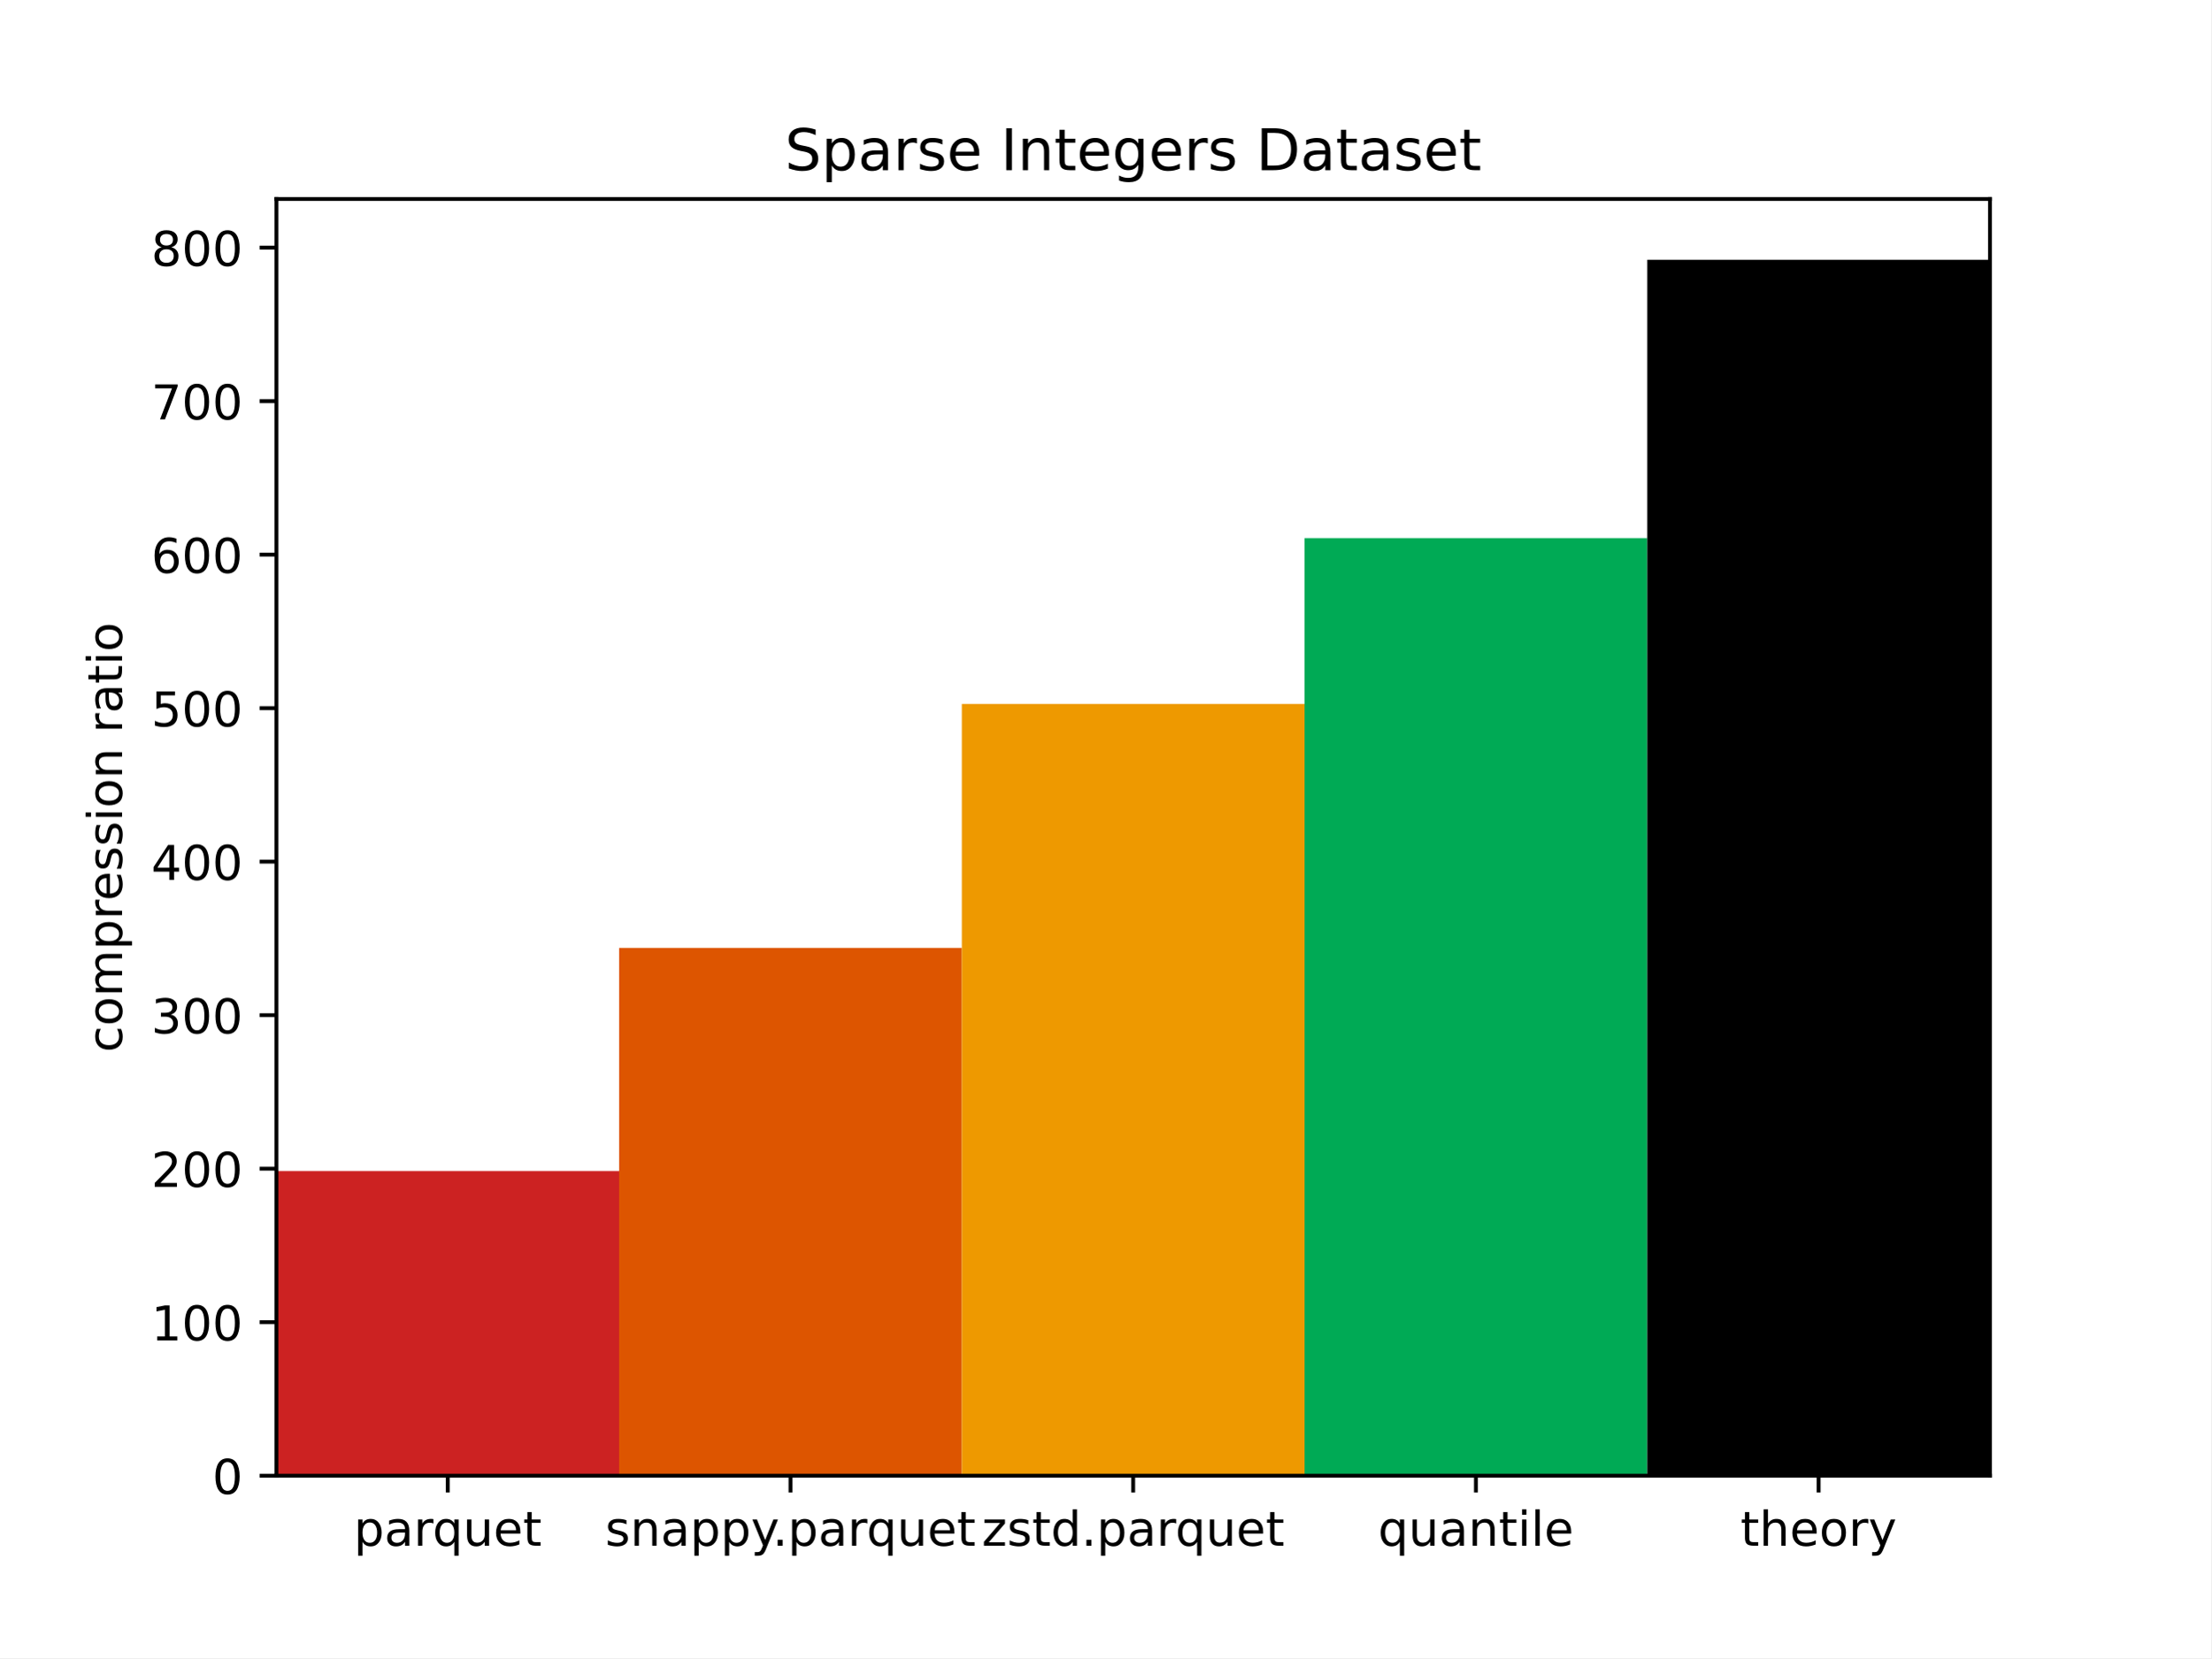
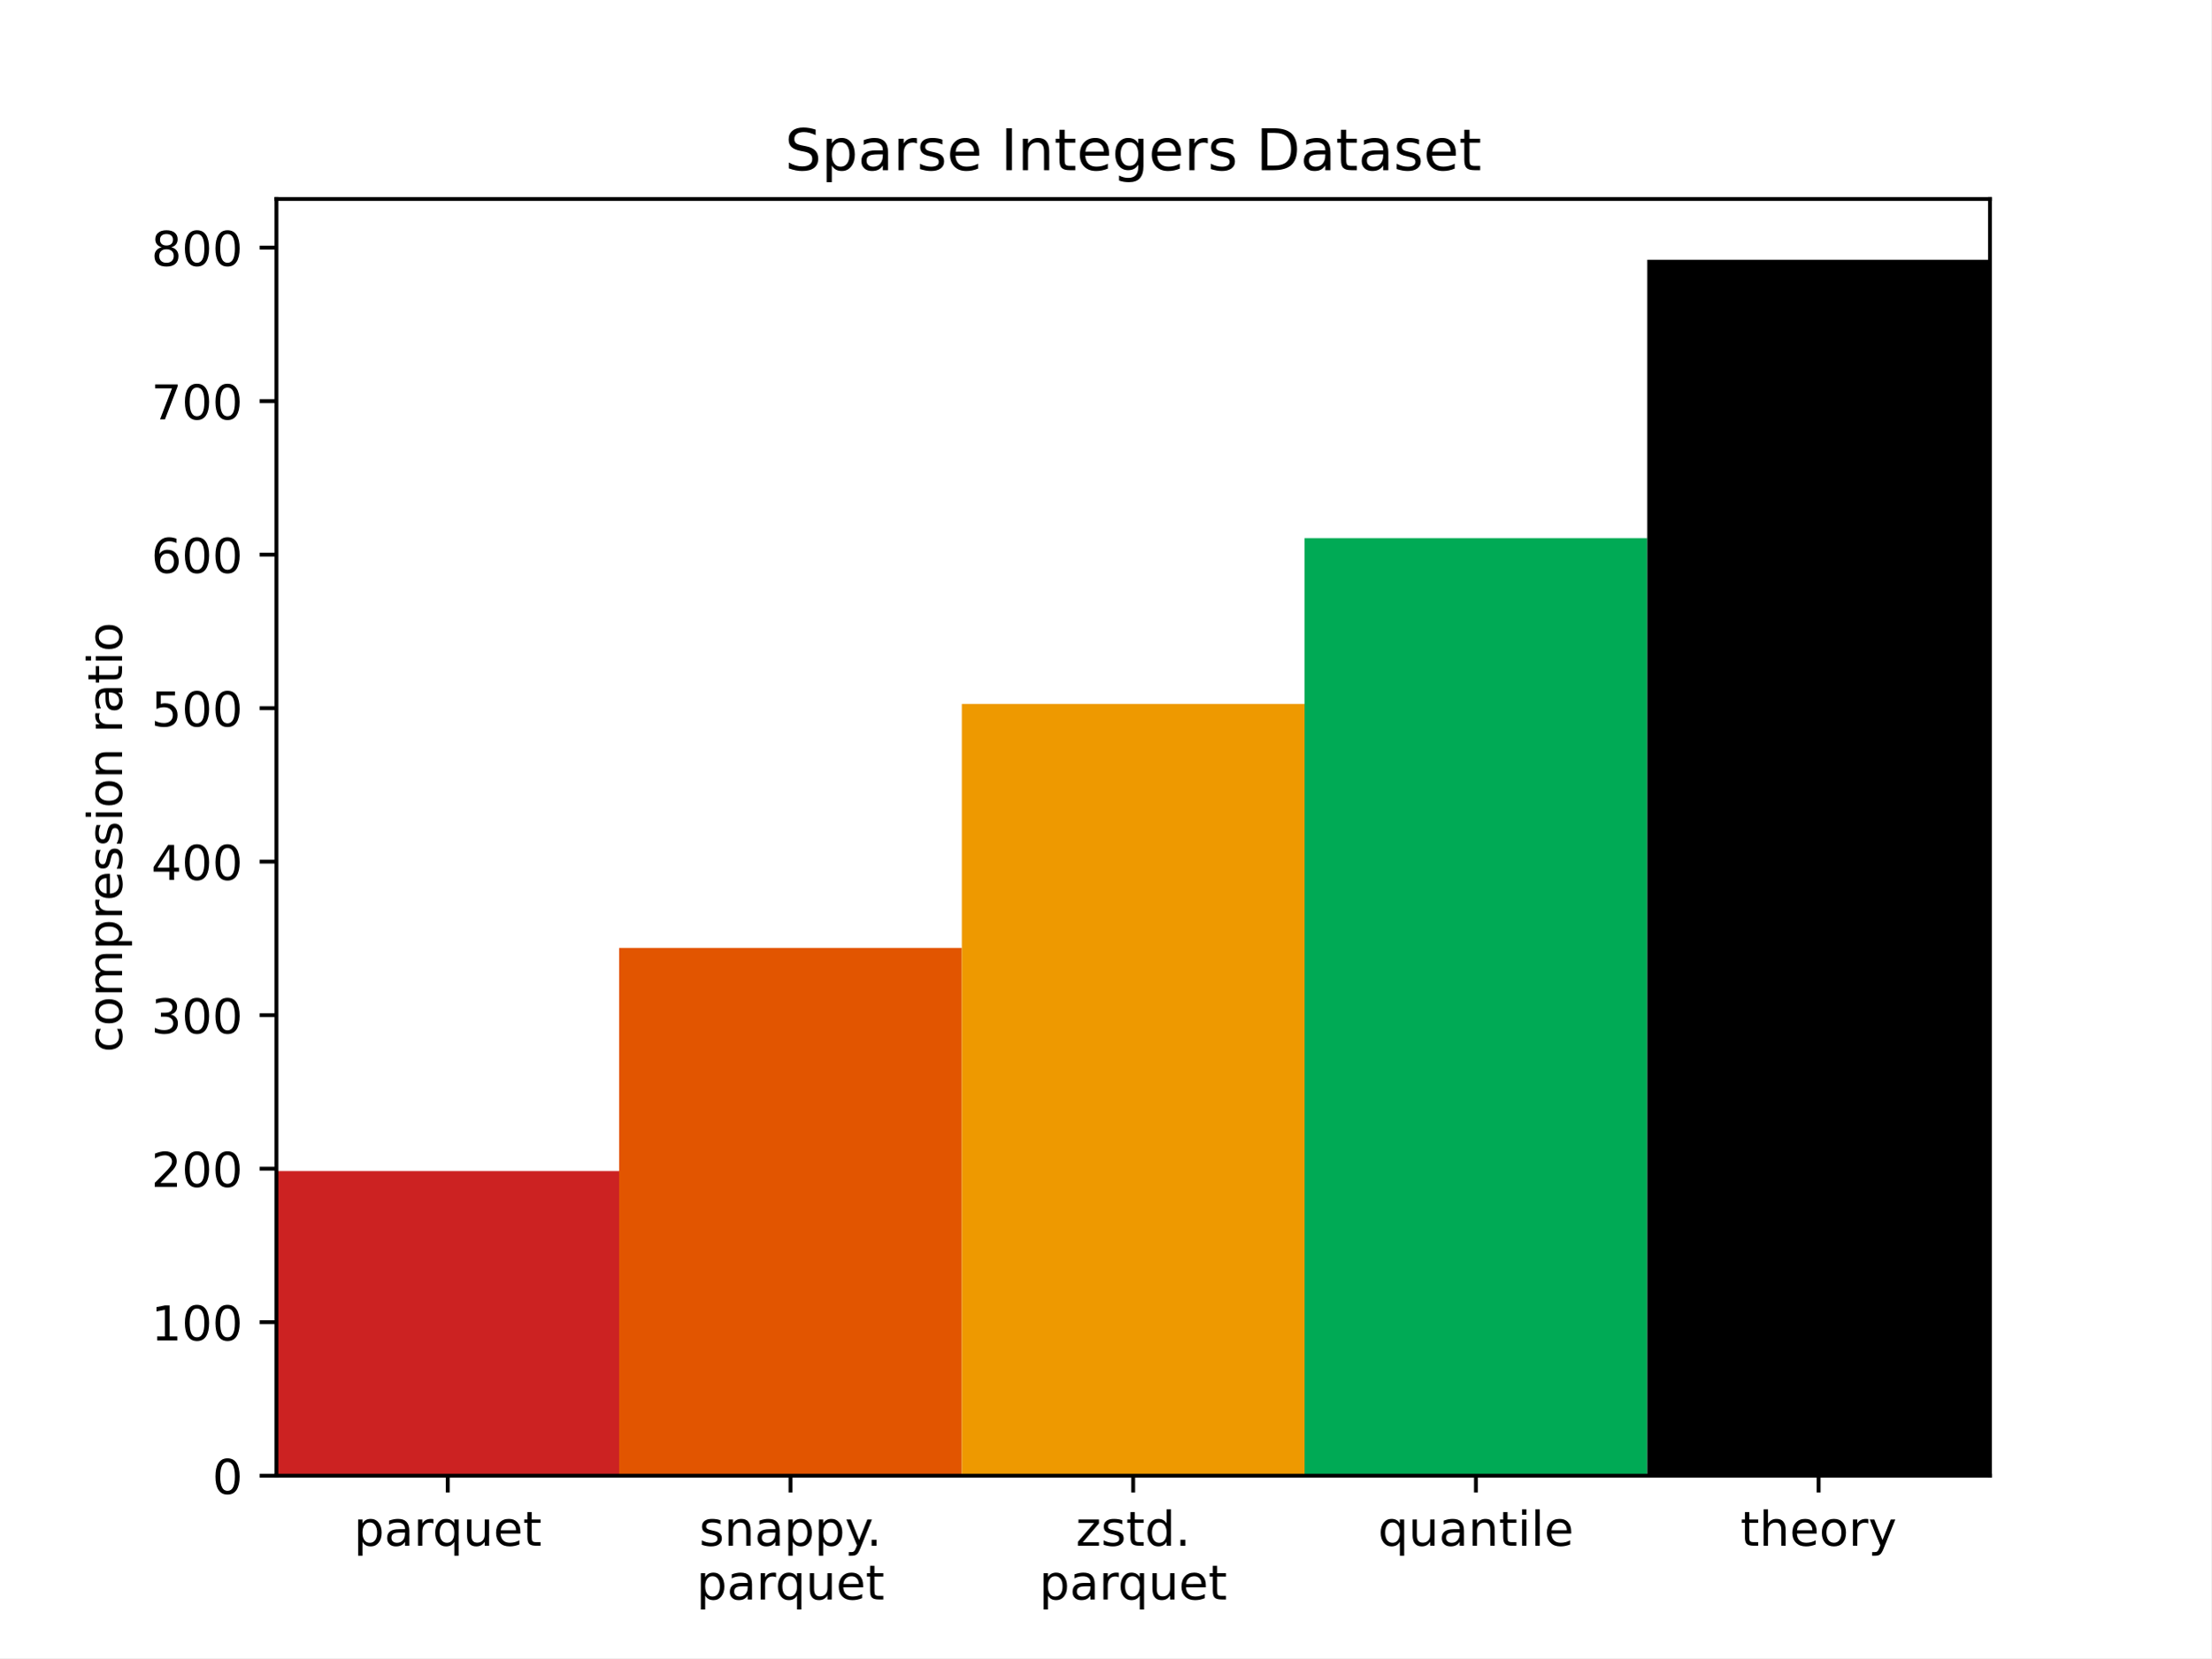
<svg xmlns="http://www.w3.org/2000/svg" xmlns:xlink="http://www.w3.org/1999/xlink" height="345.6pt" version="1.1" viewBox="0 0 460.8 345.6" width="460.8pt">
  <defs>
    <style type="text/css">*{stroke-linecap:butt;stroke-linejoin:round;}</style>
  </defs>
  <g id="figure_1">
    <g id="patch_1">
      <path d="M 0 345.6  L 460.8 345.6  L 460.8 0  L 0 0  z " style="fill:#ffffff;" />
    </g>
    <g id="axes_1">
      <g id="patch_2">
        <path d="M 57.6 307.584  L 414.72 307.584  L 414.72 41.472  L 57.6 41.472  z " style="fill:#ffffff;" />
      </g>
      <g id="patch_3">
-         <path clip-path="url(#pe09df4c015)" d="M 57.6 307.584  L 129.024 307.584  L 129.024 244.087  L 57.6 244.087  z " style="fill:#cc2222;" />
+         <path clip-path="url(#pa5206d1265)" d="M 57.6 307.584  L 129.024 307.584  L 129.024 244.087  L 57.6 244.087  z " style="fill:#cc2222;" />
      </g>
      <g id="patch_4">
-         <path clip-path="url(#pe09df4c015)" d="M 129.024 307.584  L 200.448 307.584  L 200.448 197.573  L 129.024 197.573  z " style="fill:#dd5500;" />
+         <path clip-path="url(#pa5206d1265)" d="M 129.024 307.584  L 200.448 307.584  L 200.448 197.573  L 129.024 197.573  z " style="fill:#e25500;" />
      </g>
      <g id="patch_5">
-         <path clip-path="url(#pe09df4c015)" d="M 200.448 307.584  L 271.872 307.584  L 271.872 146.735  L 200.448 146.735  z " style="fill:#ee9900;" />
+         <path clip-path="url(#pa5206d1265)" d="M 200.448 307.584  L 271.872 307.584  L 271.872 146.735  L 200.448 146.735  z " style="fill:#ee9900;" />
      </g>
      <g id="patch_6">
-         <path clip-path="url(#pe09df4c015)" d="M 271.872 307.584  L 343.296 307.584  L 343.296 112.169  L 271.872 112.169  z " style="fill:#00aa55;" />
+         <path clip-path="url(#pa5206d1265)" d="M 271.872 307.584  L 343.296 307.584  L 343.296 112.169  L 271.872 112.169  z " style="fill:#00aa55;" />
      </g>
      <g id="patch_7">
-         <path clip-path="url(#pe09df4c015)" d="M 343.296 307.584  L 414.72 307.584  L 414.72 54.144  L 343.296 54.144  z " />
+         <path clip-path="url(#pa5206d1265)" d="M 343.296 307.584  L 414.72 307.584  L 414.72 54.144  L 343.296 54.144  z " />
      </g>
      <g id="matplotlib.axis_1">
        <g id="xtick_1">
          <g id="line2d_1">
            <defs>
-               <path d="M 0 0  L 0 3.5  " id="m75ea827a82" style="stroke:#000000;stroke-width:0.8;" />
+               <path d="M 0 0  L 0 3.5  " id="m873b5c6e61" style="stroke:#000000;stroke-width:0.8;" />
            </defs>
            <g>
-               <use style="stroke:#000000;stroke-width:0.8;" x="93.312" xlink:href="#m75ea827a82" y="307.584" />
+               <use style="stroke:#000000;stroke-width:0.8;" x="93.312" xlink:href="#m873b5c6e61" y="307.584" />
            </g>
          </g>
          <g id="text_1">
            <g transform="translate(73.72606 322.1824)scale(0.1 -0.1)">
              <defs>
                <path d="M 18.109 8.203  L 18.109 -20.797  L 9.078 -20.797  L 9.078 54.688  L 18.109 54.688  L 18.109 46.391  Q 20.953 51.266 25.266 53.625  Q 29.594 56 35.594 56  Q 45.562 56 51.781 48.094  Q 58.016 40.188 58.016 27.297  Q 58.016 14.406 51.781 6.484  Q 45.562 -1.422 35.594 -1.422  Q 29.594 -1.422 25.266 0.953  Q 20.953 3.328 18.109 8.203  z M 48.688 27.297  Q 48.688 37.203 44.609 42.844  Q 40.531 48.484 33.406 48.484  Q 26.266 48.484 22.188 42.844  Q 18.109 37.203 18.109 27.297  Q 18.109 17.391 22.188 11.75  Q 26.266 6.109 33.406 6.109  Q 40.531 6.109 44.609 11.75  Q 48.688 17.391 48.688 27.297  z " id="DejaVuSans-112" />
                <path d="M 34.281 27.484  Q 23.391 27.484 19.188 25  Q 14.984 22.516 14.984 16.5  Q 14.984 11.719 18.141 8.906  Q 21.297 6.109 26.703 6.109  Q 34.188 6.109 38.703 11.406  Q 43.219 16.703 43.219 25.484  L 43.219 27.484  z M 52.203 31.203  L 52.203 0  L 43.219 0  L 43.219 8.297  Q 40.141 3.328 35.547 0.953  Q 30.953 -1.422 24.312 -1.422  Q 15.922 -1.422 10.953 3.297  Q 6 8.016 6 15.922  Q 6 25.141 12.172 29.828  Q 18.359 34.516 30.609 34.516  L 43.219 34.516  L 43.219 35.406  Q 43.219 41.609 39.141 45  Q 35.062 48.391 27.688 48.391  Q 23 48.391 18.547 47.266  Q 14.109 46.141 10.016 43.891  L 10.016 52.203  Q 14.938 54.109 19.578 55.047  Q 24.219 56 28.609 56  Q 40.484 56 46.344 49.844  Q 52.203 43.703 52.203 31.203  z " id="DejaVuSans-97" />
                <path d="M 41.109 46.297  Q 39.594 47.172 37.812 47.578  Q 36.031 48 33.891 48  Q 26.266 48 22.188 43.047  Q 18.109 38.094 18.109 28.812  L 18.109 0  L 9.078 0  L 9.078 54.688  L 18.109 54.688  L 18.109 46.188  Q 20.953 51.172 25.484 53.578  Q 30.031 56 36.531 56  Q 37.453 56 38.578 55.875  Q 39.703 55.766 41.062 55.516  z " id="DejaVuSans-114" />
                <path d="M 14.797 27.297  Q 14.797 17.391 18.875 11.75  Q 22.953 6.109 30.078 6.109  Q 37.203 6.109 41.297 11.75  Q 45.406 17.391 45.406 27.297  Q 45.406 37.203 41.297 42.844  Q 37.203 48.484 30.078 48.484  Q 22.953 48.484 18.875 42.844  Q 14.797 37.203 14.797 27.297  z M 45.406 8.203  Q 42.578 3.328 38.25 0.953  Q 33.938 -1.422 27.875 -1.422  Q 17.969 -1.422 11.734 6.484  Q 5.516 14.406 5.516 27.297  Q 5.516 40.188 11.734 48.094  Q 17.969 56 27.875 56  Q 33.938 56 38.25 53.625  Q 42.578 51.266 45.406 46.391  L 45.406 54.688  L 54.391 54.688  L 54.391 -20.797  L 45.406 -20.797  z " id="DejaVuSans-113" />
                <path d="M 8.5 21.578  L 8.5 54.688  L 17.484 54.688  L 17.484 21.922  Q 17.484 14.156 20.5 10.266  Q 23.531 6.391 29.594 6.391  Q 36.859 6.391 41.078 11.031  Q 45.312 15.672 45.312 23.688  L 45.312 54.688  L 54.297 54.688  L 54.297 0  L 45.312 0  L 45.312 8.406  Q 42.047 3.422 37.719 1  Q 33.406 -1.422 27.688 -1.422  Q 18.266 -1.422 13.375 4.438  Q 8.5 10.297 8.5 21.578  z M 31.109 56  z " id="DejaVuSans-117" />
                <path d="M 56.203 29.594  L 56.203 25.203  L 14.891 25.203  Q 15.484 15.922 20.484 11.062  Q 25.484 6.203 34.422 6.203  Q 39.594 6.203 44.453 7.469  Q 49.312 8.734 54.109 11.281  L 54.109 2.781  Q 49.266 0.734 44.188 -0.344  Q 39.109 -1.422 33.891 -1.422  Q 20.797 -1.422 13.156 6.188  Q 5.516 13.812 5.516 26.812  Q 5.516 40.234 12.766 48.109  Q 20.016 56 32.328 56  Q 43.359 56 49.781 48.891  Q 56.203 41.797 56.203 29.594  z M 47.219 32.234  Q 47.125 39.594 43.094 43.984  Q 39.062 48.391 32.422 48.391  Q 24.906 48.391 20.391 44.141  Q 15.875 39.891 15.188 32.172  z " id="DejaVuSans-101" />
                <path d="M 18.312 70.219  L 18.312 54.688  L 36.812 54.688  L 36.812 47.703  L 18.312 47.703  L 18.312 18.016  Q 18.312 11.328 20.141 9.422  Q 21.969 7.516 27.594 7.516  L 36.812 7.516  L 36.812 0  L 27.594 0  Q 17.188 0 13.234 3.875  Q 9.281 7.766 9.281 18.016  L 9.281 47.703  L 2.688 47.703  L 2.688 54.688  L 9.281 54.688  L 9.281 70.219  z " id="DejaVuSans-116" />
              </defs>
              <use xlink:href="#DejaVuSans-112" />
              <use x="63.477" xlink:href="#DejaVuSans-97" />
              <use x="124.756" xlink:href="#DejaVuSans-114" />
              <use x="164.119" xlink:href="#DejaVuSans-113" />
              <use x="227.596" xlink:href="#DejaVuSans-117" />
              <use x="290.975" xlink:href="#DejaVuSans-101" />
              <use x="352.498" xlink:href="#DejaVuSans-116" />
            </g>
          </g>
        </g>
        <g id="xtick_2">
          <g id="line2d_2">
            <g>
-               <use style="stroke:#000000;stroke-width:0.8;" x="164.736" xlink:href="#m75ea827a82" y="307.584" />
+               <use style="stroke:#000000;stroke-width:0.8;" x="164.736" xlink:href="#m873b5c6e61" y="307.584" />
            </g>
          </g>
          <g id="text_2">
-             <g transform="translate(126.1282 322.1824)scale(0.1 -0.1)">
+             <g transform="translate(145.7141 322.1824)scale(0.1 -0.1)">
              <defs>
                <path d="M 44.281 53.078  L 44.281 44.578  Q 40.484 46.531 36.375 47.5  Q 32.281 48.484 27.875 48.484  Q 21.188 48.484 17.844 46.438  Q 14.5 44.391 14.5 40.281  Q 14.5 37.156 16.891 35.375  Q 19.281 33.594 26.516 31.984  L 29.594 31.297  Q 39.156 29.25 43.188 25.516  Q 47.219 21.781 47.219 15.094  Q 47.219 7.469 41.188 3.016  Q 35.156 -1.422 24.609 -1.422  Q 20.219 -1.422 15.453 -0.562  Q 10.688 0.297 5.422 2  L 5.422 11.281  Q 10.406 8.688 15.234 7.391  Q 20.062 6.109 24.812 6.109  Q 31.156 6.109 34.562 8.281  Q 37.984 10.453 37.984 14.406  Q 37.984 18.062 35.516 20.016  Q 33.062 21.969 24.703 23.781  L 21.578 24.516  Q 13.234 26.266 9.516 29.906  Q 5.812 33.547 5.812 39.891  Q 5.812 47.609 11.281 51.797  Q 16.75 56 26.812 56  Q 31.781 56 36.172 55.266  Q 40.578 54.547 44.281 53.078  z " id="DejaVuSans-115" />
                <path d="M 54.891 33.016  L 54.891 0  L 45.906 0  L 45.906 32.719  Q 45.906 40.484 42.875 44.328  Q 39.844 48.188 33.797 48.188  Q 26.516 48.188 22.312 43.547  Q 18.109 38.922 18.109 30.906  L 18.109 0  L 9.078 0  L 9.078 54.688  L 18.109 54.688  L 18.109 46.188  Q 21.344 51.125 25.703 53.562  Q 30.078 56 35.797 56  Q 45.219 56 50.047 50.172  Q 54.891 44.344 54.891 33.016  z " id="DejaVuSans-110" />
                <path d="M 32.172 -5.078  Q 28.375 -14.844 24.75 -17.812  Q 21.141 -20.797 15.094 -20.797  L 7.906 -20.797  L 7.906 -13.281  L 13.188 -13.281  Q 16.891 -13.281 18.938 -11.516  Q 21 -9.766 23.484 -3.219  L 25.094 0.875  L 2.984 54.688  L 12.5 54.688  L 29.594 11.922  L 46.688 54.688  L 56.203 54.688  z " id="DejaVuSans-121" />
                <path d="M 10.688 12.406  L 21 12.406  L 21 0  L 10.688 0  z " id="DejaVuSans-46" />
              </defs>
              <use xlink:href="#DejaVuSans-115" />
              <use x="52.1" xlink:href="#DejaVuSans-110" />
              <use x="115.479" xlink:href="#DejaVuSans-97" />
              <use x="176.758" xlink:href="#DejaVuSans-112" />
              <use x="240.234" xlink:href="#DejaVuSans-112" />
              <use x="303.711" xlink:href="#DejaVuSans-121" />
              <use x="348.641" xlink:href="#DejaVuSans-46" />
-               <use x="380.428" xlink:href="#DejaVuSans-112" />
-               <use x="443.904" xlink:href="#DejaVuSans-97" />
-               <use x="505.184" xlink:href="#DejaVuSans-114" />
-               <use x="544.547" xlink:href="#DejaVuSans-113" />
-               <use x="608.023" xlink:href="#DejaVuSans-117" />
-               <use x="671.402" xlink:href="#DejaVuSans-101" />
-               <use x="732.926" xlink:href="#DejaVuSans-116" />
+             </g>
+             <g transform="translate(145.1501 333.3802)scale(0.1 -0.1)">
+               <use xlink:href="#DejaVuSans-112" />
+               <use x="63.477" xlink:href="#DejaVuSans-97" />
+               <use x="124.756" xlink:href="#DejaVuSans-114" />
+               <use x="164.119" xlink:href="#DejaVuSans-113" />
+               <use x="227.596" xlink:href="#DejaVuSans-117" />
+               <use x="290.975" xlink:href="#DejaVuSans-101" />
+               <use x="352.498" xlink:href="#DejaVuSans-116" />
            </g>
          </g>
        </g>
        <g id="xtick_3">
          <g id="line2d_3">
            <g>
-               <use style="stroke:#000000;stroke-width:0.8;" x="236.16" xlink:href="#m75ea827a82" y="307.584" />
+               <use style="stroke:#000000;stroke-width:0.8;" x="236.16" xlink:href="#m873b5c6e61" y="307.584" />
            </g>
          </g>
          <g id="text_3">
-             <g transform="translate(204.6217 322.1824)scale(0.1 -0.1)">
+             <g transform="translate(224.2077 322.1824)scale(0.1 -0.1)">
              <defs>
                <path d="M 5.516 54.688  L 48.188 54.688  L 48.188 46.484  L 14.406 7.172  L 48.188 7.172  L 48.188 0  L 4.297 0  L 4.297 8.203  L 38.094 47.516  L 5.516 47.516  z " id="DejaVuSans-122" />
                <path d="M 45.406 46.391  L 45.406 75.984  L 54.391 75.984  L 54.391 0  L 45.406 0  L 45.406 8.203  Q 42.578 3.328 38.25 0.953  Q 33.938 -1.422 27.875 -1.422  Q 17.969 -1.422 11.734 6.484  Q 5.516 14.406 5.516 27.297  Q 5.516 40.188 11.734 48.094  Q 17.969 56 27.875 56  Q 33.938 56 38.25 53.625  Q 42.578 51.266 45.406 46.391  z M 14.797 27.297  Q 14.797 17.391 18.875 11.75  Q 22.953 6.109 30.078 6.109  Q 37.203 6.109 41.297 11.75  Q 45.406 17.391 45.406 27.297  Q 45.406 37.203 41.297 42.844  Q 37.203 48.484 30.078 48.484  Q 22.953 48.484 18.875 42.844  Q 14.797 37.203 14.797 27.297  z " id="DejaVuSans-100" />
              </defs>
              <use xlink:href="#DejaVuSans-122" />
              <use x="52.49" xlink:href="#DejaVuSans-115" />
              <use x="104.59" xlink:href="#DejaVuSans-116" />
              <use x="143.799" xlink:href="#DejaVuSans-100" />
              <use x="207.275" xlink:href="#DejaVuSans-46" />
-               <use x="239.062" xlink:href="#DejaVuSans-112" />
-               <use x="302.539" xlink:href="#DejaVuSans-97" />
-               <use x="363.818" xlink:href="#DejaVuSans-114" />
-               <use x="403.182" xlink:href="#DejaVuSans-113" />
-               <use x="466.658" xlink:href="#DejaVuSans-117" />
-               <use x="530.037" xlink:href="#DejaVuSans-101" />
-               <use x="591.561" xlink:href="#DejaVuSans-116" />
+             </g>
+             <g transform="translate(216.5741 333.3802)scale(0.1 -0.1)">
+               <use xlink:href="#DejaVuSans-112" />
+               <use x="63.477" xlink:href="#DejaVuSans-97" />
+               <use x="124.756" xlink:href="#DejaVuSans-114" />
+               <use x="164.119" xlink:href="#DejaVuSans-113" />
+               <use x="227.596" xlink:href="#DejaVuSans-117" />
+               <use x="290.975" xlink:href="#DejaVuSans-101" />
+               <use x="352.498" xlink:href="#DejaVuSans-116" />
            </g>
          </g>
        </g>
        <g id="xtick_4">
          <g id="line2d_4">
            <g>
-               <use style="stroke:#000000;stroke-width:0.8;" x="307.584" xlink:href="#m75ea827a82" y="307.584" />
+               <use style="stroke:#000000;stroke-width:0.8;" x="307.584" xlink:href="#m873b5c6e61" y="307.584" />
            </g>
          </g>
          <g id="text_4">
            <g transform="translate(287.1934 322.1824)scale(0.1 -0.1)">
              <defs>
                <path d="M 9.422 54.688  L 18.406 54.688  L 18.406 0  L 9.422 0  z M 9.422 75.984  L 18.406 75.984  L 18.406 64.594  L 9.422 64.594  z " id="DejaVuSans-105" />
                <path d="M 9.422 75.984  L 18.406 75.984  L 18.406 0  L 9.422 0  z " id="DejaVuSans-108" />
              </defs>
              <use xlink:href="#DejaVuSans-113" />
              <use x="63.477" xlink:href="#DejaVuSans-117" />
              <use x="126.855" xlink:href="#DejaVuSans-97" />
              <use x="188.135" xlink:href="#DejaVuSans-110" />
              <use x="251.514" xlink:href="#DejaVuSans-116" />
              <use x="290.723" xlink:href="#DejaVuSans-105" />
              <use x="318.506" xlink:href="#DejaVuSans-108" />
              <use x="346.289" xlink:href="#DejaVuSans-101" />
            </g>
          </g>
        </g>
        <g id="xtick_5">
          <g id="line2d_5">
            <g>
-               <use style="stroke:#000000;stroke-width:0.8;" x="379.008" xlink:href="#m75ea827a82" y="307.584" />
+               <use style="stroke:#000000;stroke-width:0.8;" x="379.008" xlink:href="#m873b5c6e61" y="307.584" />
            </g>
          </g>
          <g id="text_5">
            <g transform="translate(362.7283 322.1824)scale(0.1 -0.1)">
              <defs>
                <path d="M 54.891 33.016  L 54.891 0  L 45.906 0  L 45.906 32.719  Q 45.906 40.484 42.875 44.328  Q 39.844 48.188 33.797 48.188  Q 26.516 48.188 22.312 43.547  Q 18.109 38.922 18.109 30.906  L 18.109 0  L 9.078 0  L 9.078 75.984  L 18.109 75.984  L 18.109 46.188  Q 21.344 51.125 25.703 53.562  Q 30.078 56 35.797 56  Q 45.219 56 50.047 50.172  Q 54.891 44.344 54.891 33.016  z " id="DejaVuSans-104" />
                <path d="M 30.609 48.391  Q 23.391 48.391 19.188 42.75  Q 14.984 37.109 14.984 27.297  Q 14.984 17.484 19.156 11.844  Q 23.344 6.203 30.609 6.203  Q 37.797 6.203 41.984 11.859  Q 46.188 17.531 46.188 27.297  Q 46.188 37.016 41.984 42.703  Q 37.797 48.391 30.609 48.391  z M 30.609 56  Q 42.328 56 49.016 48.375  Q 55.719 40.766 55.719 27.297  Q 55.719 13.875 49.016 6.219  Q 42.328 -1.422 30.609 -1.422  Q 18.844 -1.422 12.172 6.219  Q 5.516 13.875 5.516 27.297  Q 5.516 40.766 12.172 48.375  Q 18.844 56 30.609 56  z " id="DejaVuSans-111" />
              </defs>
              <use xlink:href="#DejaVuSans-116" />
              <use x="39.209" xlink:href="#DejaVuSans-104" />
              <use x="102.588" xlink:href="#DejaVuSans-101" />
              <use x="164.111" xlink:href="#DejaVuSans-111" />
              <use x="225.293" xlink:href="#DejaVuSans-114" />
              <use x="266.406" xlink:href="#DejaVuSans-121" />
            </g>
          </g>
        </g>
      </g>
      <g id="matplotlib.axis_2">
        <g id="ytick_1">
          <g id="line2d_6">
            <defs>
-               <path d="M 0 0  L -3.5 0  " id="m72a5f161e1" style="stroke:#000000;stroke-width:0.8;" />
+               <path d="M 0 0  L -3.5 0  " id="m85a0c144c3" style="stroke:#000000;stroke-width:0.8;" />
            </defs>
            <g>
-               <use style="stroke:#000000;stroke-width:0.8;" x="57.6" xlink:href="#m72a5f161e1" y="307.584" />
+               <use style="stroke:#000000;stroke-width:0.8;" x="57.6" xlink:href="#m85a0c144c3" y="307.584" />
            </g>
          </g>
          <g id="text_6">
            <g transform="translate(44.2375 311.3832)scale(0.1 -0.1)">
              <defs>
                <path d="M 31.781 66.406  Q 24.172 66.406 20.328 58.906  Q 16.5 51.422 16.5 36.375  Q 16.5 21.391 20.328 13.891  Q 24.172 6.391 31.781 6.391  Q 39.453 6.391 43.281 13.891  Q 47.125 21.391 47.125 36.375  Q 47.125 51.422 43.281 58.906  Q 39.453 66.406 31.781 66.406  z M 31.781 74.219  Q 44.047 74.219 50.516 64.516  Q 56.984 54.828 56.984 36.375  Q 56.984 17.969 50.516 8.266  Q 44.047 -1.422 31.781 -1.422  Q 19.531 -1.422 13.062 8.266  Q 6.594 17.969 6.594 36.375  Q 6.594 54.828 13.062 64.516  Q 19.531 74.219 31.781 74.219  z " id="DejaVuSans-48" />
              </defs>
              <use xlink:href="#DejaVuSans-48" />
            </g>
          </g>
        </g>
        <g id="ytick_2">
          <g id="line2d_7">
            <g>
-               <use style="stroke:#000000;stroke-width:0.8;" x="57.6" xlink:href="#m72a5f161e1" y="275.587" />
+               <use style="stroke:#000000;stroke-width:0.8;" x="57.6" xlink:href="#m85a0c144c3" y="275.587" />
            </g>
          </g>
          <g id="text_7">
            <g transform="translate(31.5125 279.3864)scale(0.1 -0.1)">
              <defs>
                <path d="M 12.406 8.297  L 28.516 8.297  L 28.516 63.922  L 10.984 60.406  L 10.984 69.391  L 28.422 72.906  L 38.281 72.906  L 38.281 8.297  L 54.391 8.297  L 54.391 0  L 12.406 0  z " id="DejaVuSans-49" />
              </defs>
              <use xlink:href="#DejaVuSans-49" />
              <use x="63.623" xlink:href="#DejaVuSans-48" />
              <use x="127.246" xlink:href="#DejaVuSans-48" />
            </g>
          </g>
        </g>
        <g id="ytick_3">
          <g id="line2d_8">
            <g>
-               <use style="stroke:#000000;stroke-width:0.8;" x="57.6" xlink:href="#m72a5f161e1" y="243.59" />
+               <use style="stroke:#000000;stroke-width:0.8;" x="57.6" xlink:href="#m85a0c144c3" y="243.59" />
            </g>
          </g>
          <g id="text_8">
            <g transform="translate(31.5125 247.3896)scale(0.1 -0.1)">
              <defs>
                <path d="M 19.188 8.297  L 53.609 8.297  L 53.609 0  L 7.328 0  L 7.328 8.297  Q 12.938 14.109 22.625 23.891  Q 32.328 33.688 34.812 36.531  Q 39.547 41.844 41.422 45.531  Q 43.312 49.219 43.312 52.781  Q 43.312 58.594 39.234 62.25  Q 35.156 65.922 28.609 65.922  Q 23.969 65.922 18.812 64.312  Q 13.672 62.703 7.812 59.422  L 7.812 69.391  Q 13.766 71.781 18.938 73  Q 24.125 74.219 28.422 74.219  Q 39.75 74.219 46.484 68.547  Q 53.219 62.891 53.219 53.422  Q 53.219 48.922 51.531 44.891  Q 49.859 40.875 45.406 35.406  Q 44.188 33.984 37.641 27.219  Q 31.109 20.453 19.188 8.297  z " id="DejaVuSans-50" />
              </defs>
              <use xlink:href="#DejaVuSans-50" />
              <use x="63.623" xlink:href="#DejaVuSans-48" />
              <use x="127.246" xlink:href="#DejaVuSans-48" />
            </g>
          </g>
        </g>
        <g id="ytick_4">
          <g id="line2d_9">
            <g>
-               <use style="stroke:#000000;stroke-width:0.8;" x="57.6" xlink:href="#m72a5f161e1" y="211.594" />
+               <use style="stroke:#000000;stroke-width:0.8;" x="57.6" xlink:href="#m85a0c144c3" y="211.594" />
            </g>
          </g>
          <g id="text_9">
            <g transform="translate(31.5125 215.3928)scale(0.1 -0.1)">
              <defs>
                <path d="M 40.578 39.312  Q 47.656 37.797 51.625 33  Q 55.609 28.219 55.609 21.188  Q 55.609 10.406 48.188 4.484  Q 40.766 -1.422 27.094 -1.422  Q 22.516 -1.422 17.656 -0.516  Q 12.797 0.391 7.625 2.203  L 7.625 11.719  Q 11.719 9.328 16.594 8.109  Q 21.484 6.891 26.812 6.891  Q 36.078 6.891 40.938 10.547  Q 45.797 14.203 45.797 21.188  Q 45.797 27.641 41.281 31.266  Q 36.766 34.906 28.719 34.906  L 20.219 34.906  L 20.219 43.016  L 29.109 43.016  Q 36.375 43.016 40.234 45.922  Q 44.094 48.828 44.094 54.297  Q 44.094 59.906 40.109 62.906  Q 36.141 65.922 28.719 65.922  Q 24.656 65.922 20.016 65.031  Q 15.375 64.156 9.812 62.312  L 9.812 71.094  Q 15.438 72.656 20.344 73.438  Q 25.25 74.219 29.594 74.219  Q 40.828 74.219 47.359 69.109  Q 53.906 64.016 53.906 55.328  Q 53.906 49.266 50.438 45.094  Q 46.969 40.922 40.578 39.312  z " id="DejaVuSans-51" />
              </defs>
              <use xlink:href="#DejaVuSans-51" />
              <use x="63.623" xlink:href="#DejaVuSans-48" />
              <use x="127.246" xlink:href="#DejaVuSans-48" />
            </g>
          </g>
        </g>
        <g id="ytick_5">
          <g id="line2d_10">
            <g>
-               <use style="stroke:#000000;stroke-width:0.8;" x="57.6" xlink:href="#m72a5f161e1" y="179.597" />
+               <use style="stroke:#000000;stroke-width:0.8;" x="57.6" xlink:href="#m85a0c144c3" y="179.597" />
            </g>
          </g>
          <g id="text_10">
            <g transform="translate(31.5125 183.396)scale(0.1 -0.1)">
              <defs>
                <path d="M 37.797 64.312  L 12.891 25.391  L 37.797 25.391  z M 35.203 72.906  L 47.609 72.906  L 47.609 25.391  L 58.016 25.391  L 58.016 17.188  L 47.609 17.188  L 47.609 0  L 37.797 0  L 37.797 17.188  L 4.891 17.188  L 4.891 26.703  z " id="DejaVuSans-52" />
              </defs>
              <use xlink:href="#DejaVuSans-52" />
              <use x="63.623" xlink:href="#DejaVuSans-48" />
              <use x="127.246" xlink:href="#DejaVuSans-48" />
            </g>
          </g>
        </g>
        <g id="ytick_6">
          <g id="line2d_11">
            <g>
-               <use style="stroke:#000000;stroke-width:0.8;" x="57.6" xlink:href="#m72a5f161e1" y="147.6" />
+               <use style="stroke:#000000;stroke-width:0.8;" x="57.6" xlink:href="#m85a0c144c3" y="147.6" />
            </g>
          </g>
          <g id="text_11">
            <g transform="translate(31.5125 151.3992)scale(0.1 -0.1)">
              <defs>
                <path d="M 10.797 72.906  L 49.516 72.906  L 49.516 64.594  L 19.828 64.594  L 19.828 46.734  Q 21.969 47.469 24.109 47.828  Q 26.266 48.188 28.422 48.188  Q 40.625 48.188 47.75 41.5  Q 54.891 34.812 54.891 23.391  Q 54.891 11.625 47.562 5.094  Q 40.234 -1.422 26.906 -1.422  Q 22.312 -1.422 17.547 -0.641  Q 12.797 0.141 7.719 1.703  L 7.719 11.625  Q 12.109 9.234 16.797 8.062  Q 21.484 6.891 26.703 6.891  Q 35.156 6.891 40.078 11.328  Q 45.016 15.766 45.016 23.391  Q 45.016 31 40.078 35.438  Q 35.156 39.891 26.703 39.891  Q 22.75 39.891 18.812 39.016  Q 14.891 38.141 10.797 36.281  z " id="DejaVuSans-53" />
              </defs>
              <use xlink:href="#DejaVuSans-53" />
              <use x="63.623" xlink:href="#DejaVuSans-48" />
              <use x="127.246" xlink:href="#DejaVuSans-48" />
            </g>
          </g>
        </g>
        <g id="ytick_7">
          <g id="line2d_12">
            <g>
-               <use style="stroke:#000000;stroke-width:0.8;" x="57.6" xlink:href="#m72a5f161e1" y="115.603" />
+               <use style="stroke:#000000;stroke-width:0.8;" x="57.6" xlink:href="#m85a0c144c3" y="115.603" />
            </g>
          </g>
          <g id="text_12">
            <g transform="translate(31.5125 119.4024)scale(0.1 -0.1)">
              <defs>
                <path d="M 33.016 40.375  Q 26.375 40.375 22.484 35.828  Q 18.609 31.297 18.609 23.391  Q 18.609 15.531 22.484 10.953  Q 26.375 6.391 33.016 6.391  Q 39.656 6.391 43.531 10.953  Q 47.406 15.531 47.406 23.391  Q 47.406 31.297 43.531 35.828  Q 39.656 40.375 33.016 40.375  z M 52.594 71.297  L 52.594 62.312  Q 48.875 64.062 45.094 64.984  Q 41.312 65.922 37.594 65.922  Q 27.828 65.922 22.672 59.328  Q 17.531 52.734 16.797 39.406  Q 19.672 43.656 24.016 45.922  Q 28.375 48.188 33.594 48.188  Q 44.578 48.188 50.953 41.516  Q 57.328 34.859 57.328 23.391  Q 57.328 12.156 50.688 5.359  Q 44.047 -1.422 33.016 -1.422  Q 20.359 -1.422 13.672 8.266  Q 6.984 17.969 6.984 36.375  Q 6.984 53.656 15.188 63.938  Q 23.391 74.219 37.203 74.219  Q 40.922 74.219 44.703 73.484  Q 48.484 72.75 52.594 71.297  z " id="DejaVuSans-54" />
              </defs>
              <use xlink:href="#DejaVuSans-54" />
              <use x="63.623" xlink:href="#DejaVuSans-48" />
              <use x="127.246" xlink:href="#DejaVuSans-48" />
            </g>
          </g>
        </g>
        <g id="ytick_8">
          <g id="line2d_13">
            <g>
-               <use style="stroke:#000000;stroke-width:0.8;" x="57.6" xlink:href="#m72a5f161e1" y="83.606" />
+               <use style="stroke:#000000;stroke-width:0.8;" x="57.6" xlink:href="#m85a0c144c3" y="83.606" />
            </g>
          </g>
          <g id="text_13">
            <g transform="translate(31.5125 87.40562)scale(0.1 -0.1)">
              <defs>
                <path d="M 8.203 72.906  L 55.078 72.906  L 55.078 68.703  L 28.609 0  L 18.312 0  L 43.219 64.594  L 8.203 64.594  z " id="DejaVuSans-55" />
              </defs>
              <use xlink:href="#DejaVuSans-55" />
              <use x="63.623" xlink:href="#DejaVuSans-48" />
              <use x="127.246" xlink:href="#DejaVuSans-48" />
            </g>
          </g>
        </g>
        <g id="ytick_9">
          <g id="line2d_14">
            <g>
-               <use style="stroke:#000000;stroke-width:0.8;" x="57.6" xlink:href="#m72a5f161e1" y="51.61" />
+               <use style="stroke:#000000;stroke-width:0.8;" x="57.6" xlink:href="#m85a0c144c3" y="51.61" />
            </g>
          </g>
          <g id="text_14">
            <g transform="translate(31.5125 55.40882)scale(0.1 -0.1)">
              <defs>
                <path d="M 31.781 34.625  Q 24.75 34.625 20.719 30.859  Q 16.703 27.094 16.703 20.516  Q 16.703 13.922 20.719 10.156  Q 24.75 6.391 31.781 6.391  Q 38.812 6.391 42.859 10.172  Q 46.922 13.969 46.922 20.516  Q 46.922 27.094 42.891 30.859  Q 38.875 34.625 31.781 34.625  z M 21.922 38.812  Q 15.578 40.375 12.031 44.719  Q 8.5 49.078 8.5 55.328  Q 8.5 64.062 14.719 69.141  Q 20.953 74.219 31.781 74.219  Q 42.672 74.219 48.875 69.141  Q 55.078 64.062 55.078 55.328  Q 55.078 49.078 51.531 44.719  Q 48 40.375 41.703 38.812  Q 48.828 37.156 52.797 32.312  Q 56.781 27.484 56.781 20.516  Q 56.781 9.906 50.312 4.234  Q 43.844 -1.422 31.781 -1.422  Q 19.734 -1.422 13.25 4.234  Q 6.781 9.906 6.781 20.516  Q 6.781 27.484 10.781 32.312  Q 14.797 37.156 21.922 38.812  z M 18.312 54.391  Q 18.312 48.734 21.844 45.562  Q 25.391 42.391 31.781 42.391  Q 38.141 42.391 41.719 45.562  Q 45.312 48.734 45.312 54.391  Q 45.312 60.062 41.719 63.234  Q 38.141 66.406 31.781 66.406  Q 25.391 66.406 21.844 63.234  Q 18.312 60.062 18.312 54.391  z " id="DejaVuSans-56" />
              </defs>
              <use xlink:href="#DejaVuSans-56" />
              <use x="63.623" xlink:href="#DejaVuSans-48" />
              <use x="127.246" xlink:href="#DejaVuSans-48" />
            </g>
          </g>
        </g>
        <g id="text_15">
          <g transform="translate(25.43281 219.3444)rotate(-90)scale(0.1 -0.1)">
            <defs>
              <path d="M 48.781 52.594  L 48.781 44.188  Q 44.969 46.297 41.141 47.344  Q 37.312 48.391 33.406 48.391  Q 24.656 48.391 19.812 42.844  Q 14.984 37.312 14.984 27.297  Q 14.984 17.281 19.812 11.734  Q 24.656 6.203 33.406 6.203  Q 37.312 6.203 41.141 7.25  Q 44.969 8.297 48.781 10.406  L 48.781 2.094  Q 45.016 0.344 40.984 -0.531  Q 36.969 -1.422 32.422 -1.422  Q 20.062 -1.422 12.781 6.344  Q 5.516 14.109 5.516 27.297  Q 5.516 40.672 12.859 48.328  Q 20.219 56 33.016 56  Q 37.156 56 41.109 55.141  Q 45.062 54.297 48.781 52.594  z " id="DejaVuSans-99" />
              <path d="M 52 44.188  Q 55.375 50.25 60.062 53.125  Q 64.75 56 71.094 56  Q 79.641 56 84.281 50.016  Q 88.922 44.047 88.922 33.016  L 88.922 0  L 79.891 0  L 79.891 32.719  Q 79.891 40.578 77.094 44.375  Q 74.312 48.188 68.609 48.188  Q 61.625 48.188 57.562 43.547  Q 53.516 38.922 53.516 30.906  L 53.516 0  L 44.484 0  L 44.484 32.719  Q 44.484 40.625 41.703 44.406  Q 38.922 48.188 33.109 48.188  Q 26.219 48.188 22.156 43.531  Q 18.109 38.875 18.109 30.906  L 18.109 0  L 9.078 0  L 9.078 54.688  L 18.109 54.688  L 18.109 46.188  Q 21.188 51.219 25.484 53.609  Q 29.781 56 35.688 56  Q 41.656 56 45.828 52.969  Q 50 49.953 52 44.188  z " id="DejaVuSans-109" />
              <path id="DejaVuSans-32" />
            </defs>
            <use xlink:href="#DejaVuSans-99" />
            <use x="54.98" xlink:href="#DejaVuSans-111" />
            <use x="116.162" xlink:href="#DejaVuSans-109" />
            <use x="213.574" xlink:href="#DejaVuSans-112" />
            <use x="277.051" xlink:href="#DejaVuSans-114" />
            <use x="315.914" xlink:href="#DejaVuSans-101" />
            <use x="377.438" xlink:href="#DejaVuSans-115" />
            <use x="429.537" xlink:href="#DejaVuSans-115" />
            <use x="481.637" xlink:href="#DejaVuSans-105" />
            <use x="509.42" xlink:href="#DejaVuSans-111" />
            <use x="570.602" xlink:href="#DejaVuSans-110" />
            <use x="633.98" xlink:href="#DejaVuSans-32" />
            <use x="665.768" xlink:href="#DejaVuSans-114" />
            <use x="706.881" xlink:href="#DejaVuSans-97" />
            <use x="768.16" xlink:href="#DejaVuSans-116" />
            <use x="807.369" xlink:href="#DejaVuSans-105" />
            <use x="835.152" xlink:href="#DejaVuSans-111" />
          </g>
        </g>
      </g>
      <g id="patch_8">
        <path d="M 57.6 307.584  L 57.6 41.472  " style="fill:none;stroke:#000000;stroke-linecap:square;stroke-linejoin:miter;stroke-width:0.8;" />
      </g>
      <g id="patch_9">
        <path d="M 414.72 307.584  L 414.72 41.472  " style="fill:none;stroke:#000000;stroke-linecap:square;stroke-linejoin:miter;stroke-width:0.8;" />
      </g>
      <g id="patch_10">
        <path d="M 57.6 307.584  L 414.72 307.584  " style="fill:none;stroke:#000000;stroke-linecap:square;stroke-linejoin:miter;stroke-width:0.8;" />
      </g>
      <g id="patch_11">
        <path d="M 57.6 41.472  L 414.72 41.472  " style="fill:none;stroke:#000000;stroke-linecap:square;stroke-linejoin:miter;stroke-width:0.8;" />
      </g>
      <g id="text_16">
        <g transform="translate(163.5619 35.472)scale(0.12 -0.12)">
          <defs>
            <path d="M 53.516 70.516  L 53.516 60.891  Q 47.906 63.578 42.922 64.891  Q 37.938 66.219 33.297 66.219  Q 25.25 66.219 20.875 63.094  Q 16.5 59.969 16.5 54.203  Q 16.5 49.359 19.406 46.891  Q 22.312 44.438 30.422 42.922  L 36.375 41.703  Q 47.406 39.594 52.656 34.297  Q 57.906 29 57.906 20.125  Q 57.906 9.516 50.797 4.047  Q 43.703 -1.422 29.984 -1.422  Q 24.812 -1.422 18.969 -0.25  Q 13.141 0.922 6.891 3.219  L 6.891 13.375  Q 12.891 10.016 18.656 8.297  Q 24.422 6.594 29.984 6.594  Q 38.422 6.594 43.016 9.906  Q 47.609 13.234 47.609 19.391  Q 47.609 24.75 44.312 27.781  Q 41.016 30.812 33.5 32.328  L 27.484 33.5  Q 16.453 35.688 11.516 40.375  Q 6.594 45.062 6.594 53.422  Q 6.594 63.094 13.406 68.656  Q 20.219 74.219 32.172 74.219  Q 37.312 74.219 42.625 73.281  Q 47.953 72.359 53.516 70.516  z " id="DejaVuSans-83" />
            <path d="M 9.812 72.906  L 19.672 72.906  L 19.672 0  L 9.812 0  z " id="DejaVuSans-73" />
            <path d="M 45.406 27.984  Q 45.406 37.75 41.375 43.109  Q 37.359 48.484 30.078 48.484  Q 22.859 48.484 18.828 43.109  Q 14.797 37.75 14.797 27.984  Q 14.797 18.266 18.828 12.891  Q 22.859 7.516 30.078 7.516  Q 37.359 7.516 41.375 12.891  Q 45.406 18.266 45.406 27.984  z M 54.391 6.781  Q 54.391 -7.172 48.188 -13.984  Q 42 -20.797 29.203 -20.797  Q 24.469 -20.797 20.266 -20.094  Q 16.062 -19.391 12.109 -17.922  L 12.109 -9.188  Q 16.062 -11.328 19.922 -12.344  Q 23.781 -13.375 27.781 -13.375  Q 36.625 -13.375 41.016 -8.766  Q 45.406 -4.156 45.406 5.172  L 45.406 9.625  Q 42.625 4.781 38.281 2.391  Q 33.938 0 27.875 0  Q 17.828 0 11.672 7.656  Q 5.516 15.328 5.516 27.984  Q 5.516 40.672 11.672 48.328  Q 17.828 56 27.875 56  Q 33.938 56 38.281 53.609  Q 42.625 51.219 45.406 46.391  L 45.406 54.688  L 54.391 54.688  z " id="DejaVuSans-103" />
            <path d="M 19.672 64.797  L 19.672 8.109  L 31.594 8.109  Q 46.688 8.109 53.688 14.938  Q 60.688 21.781 60.688 36.531  Q 60.688 51.172 53.688 57.984  Q 46.688 64.797 31.594 64.797  z M 9.812 72.906  L 30.078 72.906  Q 51.266 72.906 61.172 64.094  Q 71.094 55.281 71.094 36.531  Q 71.094 17.672 61.125 8.828  Q 51.172 0 30.078 0  L 9.812 0  z " id="DejaVuSans-68" />
          </defs>
          <use xlink:href="#DejaVuSans-83" />
          <use x="63.477" xlink:href="#DejaVuSans-112" />
          <use x="126.953" xlink:href="#DejaVuSans-97" />
          <use x="188.232" xlink:href="#DejaVuSans-114" />
          <use x="229.346" xlink:href="#DejaVuSans-115" />
          <use x="281.445" xlink:href="#DejaVuSans-101" />
          <use x="342.969" xlink:href="#DejaVuSans-32" />
          <use x="374.756" xlink:href="#DejaVuSans-73" />
          <use x="404.248" xlink:href="#DejaVuSans-110" />
          <use x="467.627" xlink:href="#DejaVuSans-116" />
          <use x="506.836" xlink:href="#DejaVuSans-101" />
          <use x="568.359" xlink:href="#DejaVuSans-103" />
          <use x="631.836" xlink:href="#DejaVuSans-101" />
          <use x="693.359" xlink:href="#DejaVuSans-114" />
          <use x="734.473" xlink:href="#DejaVuSans-115" />
          <use x="786.572" xlink:href="#DejaVuSans-32" />
          <use x="818.359" xlink:href="#DejaVuSans-68" />
          <use x="895.361" xlink:href="#DejaVuSans-97" />
          <use x="956.641" xlink:href="#DejaVuSans-116" />
          <use x="995.85" xlink:href="#DejaVuSans-97" />
          <use x="1057.129" xlink:href="#DejaVuSans-115" />
          <use x="1109.229" xlink:href="#DejaVuSans-101" />
          <use x="1170.752" xlink:href="#DejaVuSans-116" />
        </g>
      </g>
    </g>
  </g>
  <defs>
-     <clipPath id="pe09df4c015">
+     <clipPath id="pa5206d1265">
      <rect height="266.112" width="357.12" x="57.6" y="41.472" />
    </clipPath>
  </defs>
</svg>
